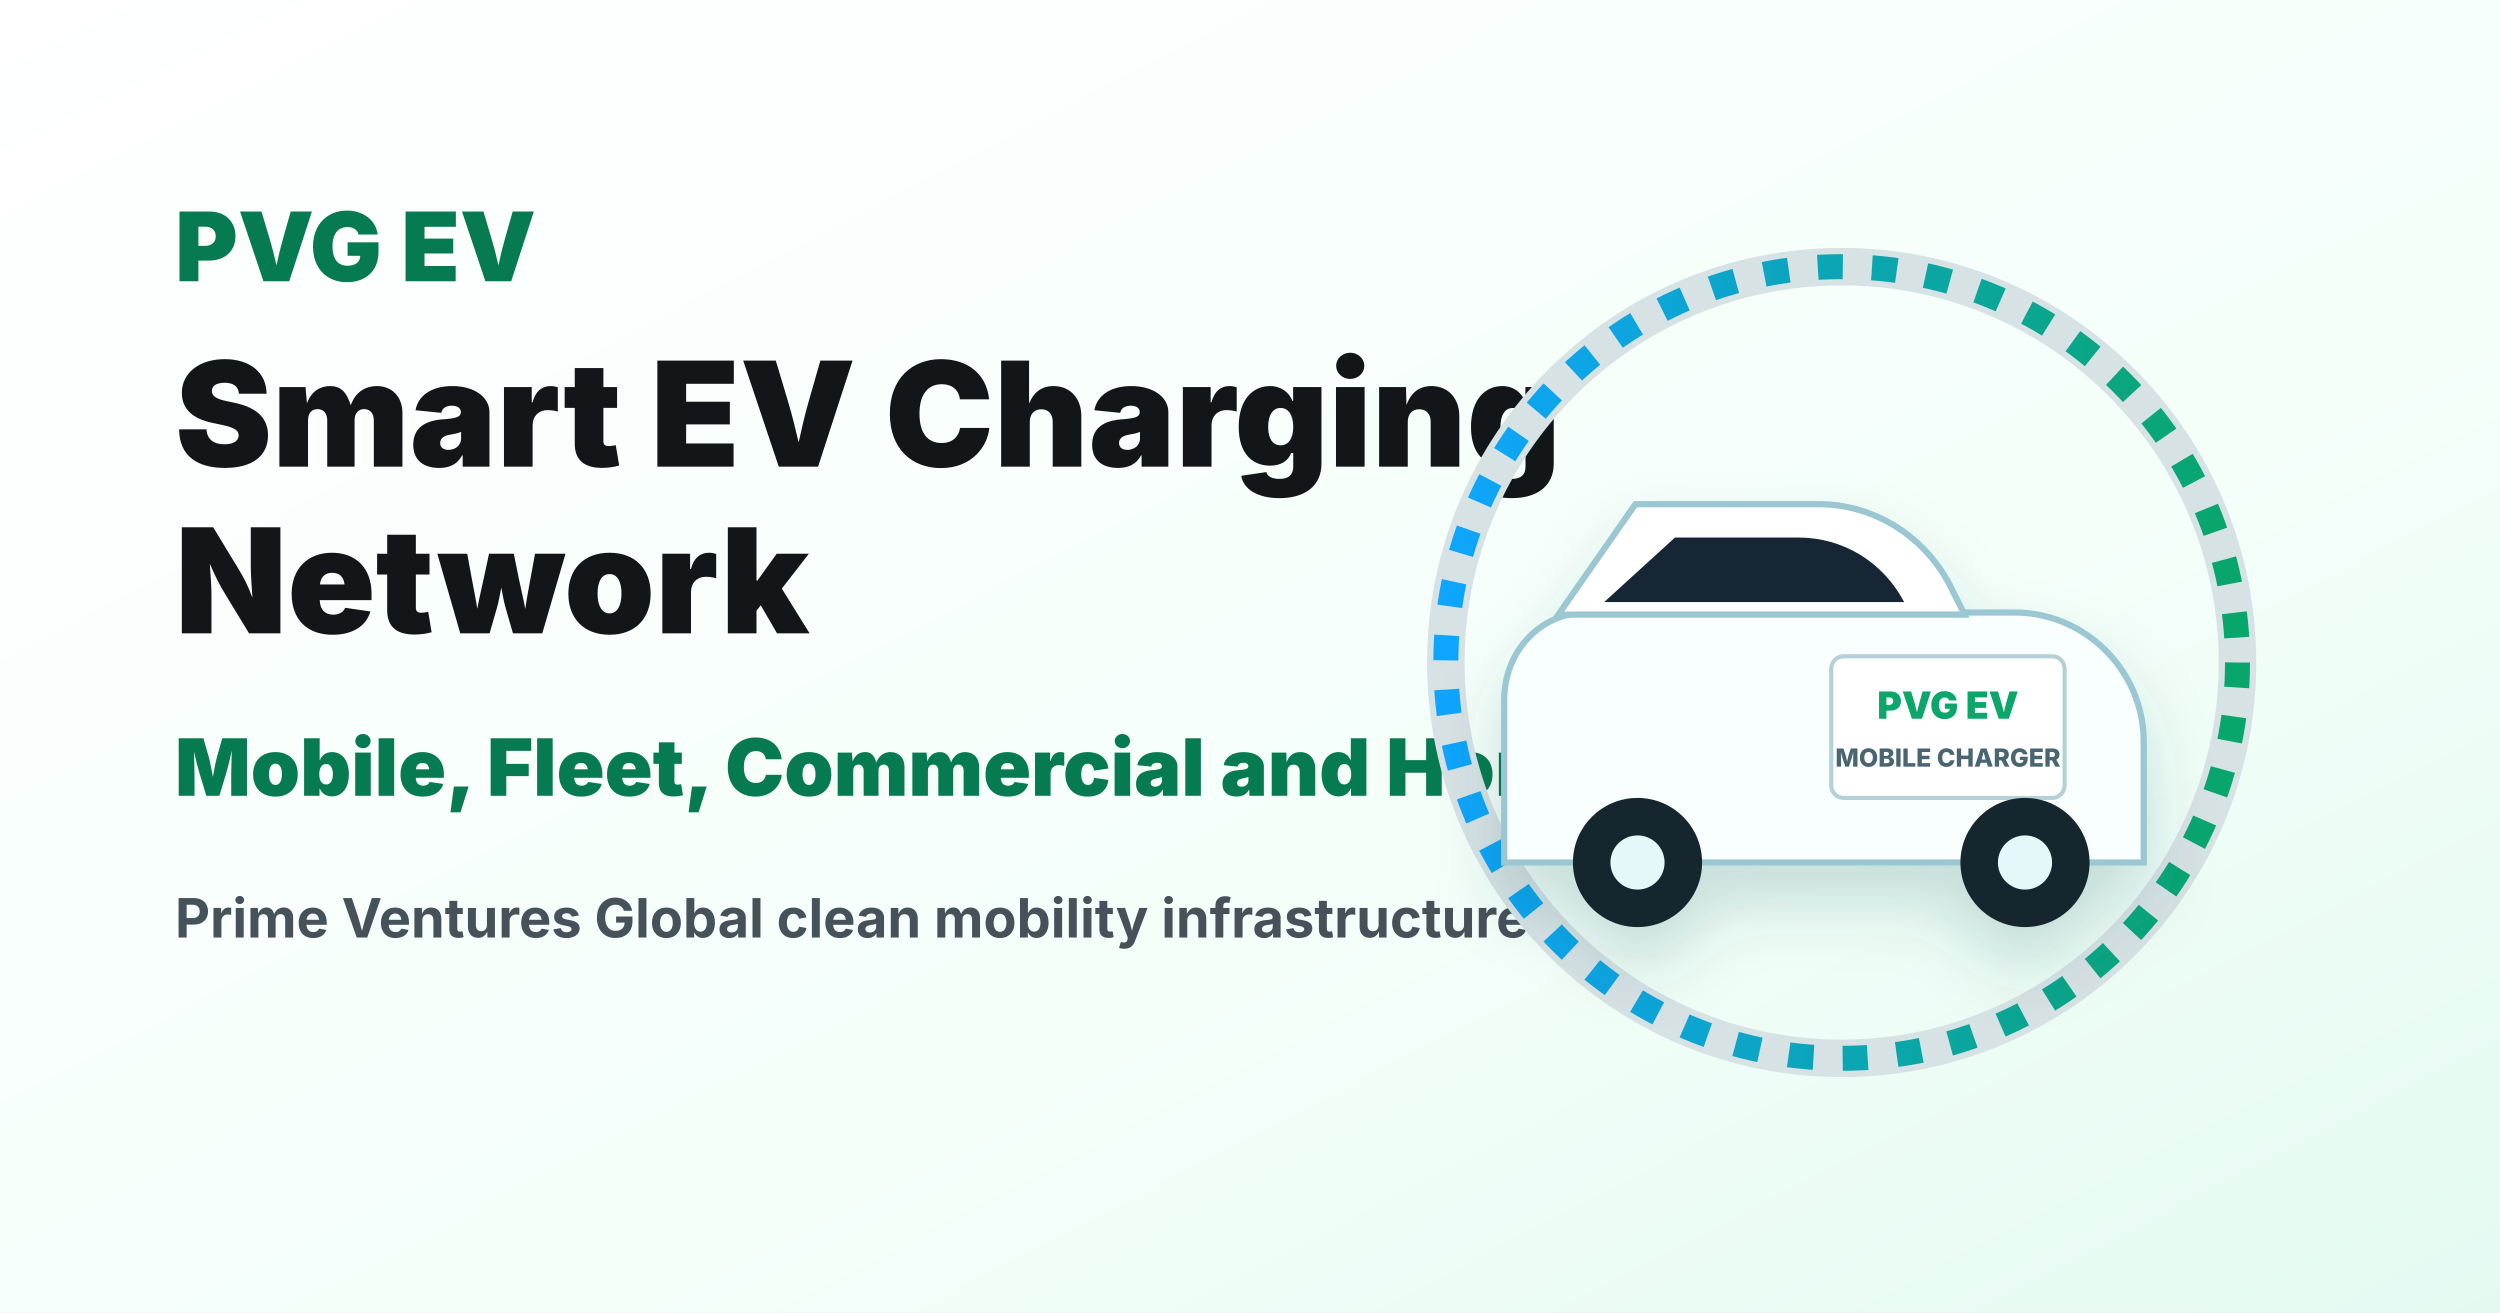
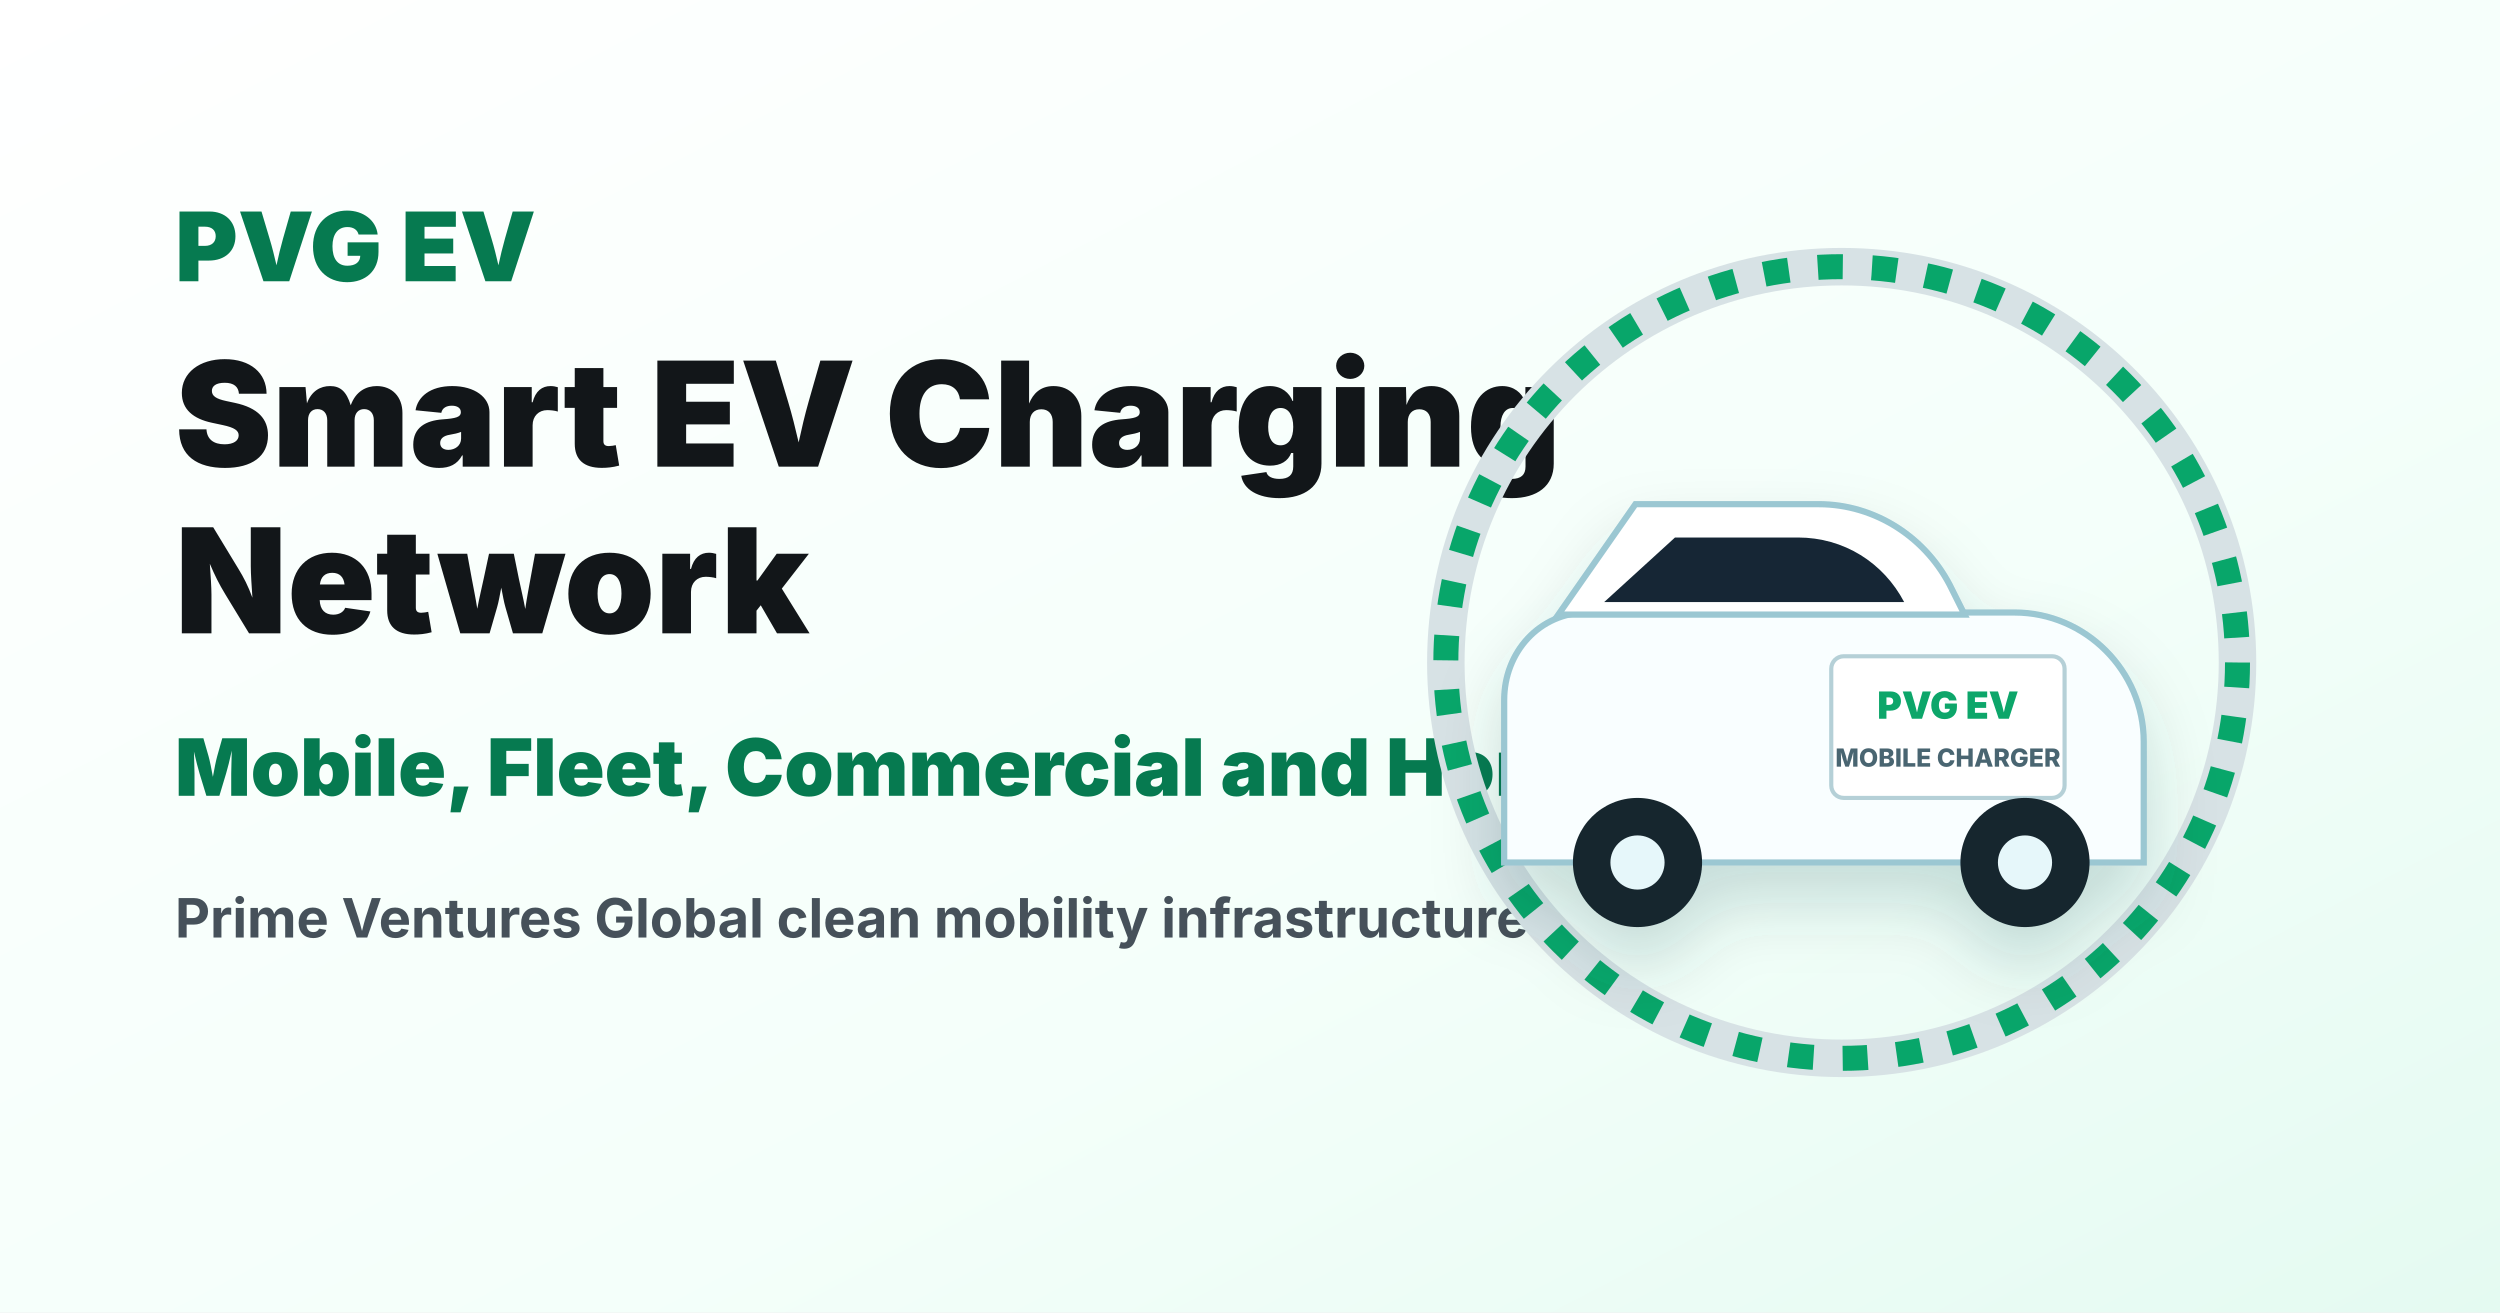
<svg xmlns="http://www.w3.org/2000/svg" width="1200" height="630" viewBox="0 0 1200 630" role="img" aria-label="PVG EV smart charging network">
  <defs>
    <linearGradient id="bg" x1="0" x2="1" y1="0" y2="1">
      <stop offset="0" stop-color="#FFFFFF" />
      <stop offset=".62" stop-color="#F4FFFA" />
      <stop offset="1" stop-color="#E4FAF1" />
    </linearGradient>
    <linearGradient id="accent" x1="0" x2="1">
-       <stop offset="0" stop-color="#0EA5FF" />
+       <stop offset="0" stop-color="#08A66A" />
      <stop offset="1" stop-color="#08A66A" />
    </linearGradient>
    <filter id="shadow" x="-25%" y="-35%" width="150%" height="180%">
      <feDropShadow dx="0" dy="18" stdDeviation="16" flood-color="#18464C" flood-opacity=".18" />
    </filter>
  </defs>
  <rect width="1200" height="630" fill="url(#bg)" />
  <text x="84" y="135" fill="#067A50" font-family="Inter, Arial, sans-serif" font-size="46" font-weight="900">PVG EV</text>
  <text x="84" y="224" fill="#121619" font-family="Inter, Arial, sans-serif" font-size="70" font-weight="900">Smart EV Charging</text>
  <text x="84" y="304" fill="#121619" font-family="Inter, Arial, sans-serif" font-size="70" font-weight="900">Network</text>
  <text x="84" y="382" fill="#067A50" font-family="Inter, Arial, sans-serif" font-size="38" font-weight="900">Mobile, Fleet, Commercial and Home Charging</text>
  <text x="84" y="450" fill="#46515A" font-family="Inter, Arial, sans-serif" font-size="26" font-weight="700">Prime Ventures Global clean mobility infrastructure.</text>
  <circle cx="884" cy="318" r="190" fill="none" stroke="#D7E2E5" stroke-width="18" />
  <circle cx="884" cy="318" r="190" fill="none" stroke="url(#accent)" stroke-width="12" stroke-dasharray="12 14" />
  <g filter="url(#shadow)">
    <path d="M762 294h205c34 0 62 28 62 62v58H722v-78c0-23 17-42 40-42Z" fill="#F9FEFF" stroke="#9BC7D2" stroke-width="3" />
    <path d="M785 242h88c27 0 52 16 64 41l6 12H748l37-53Z" fill="#FFFFFF" stroke="#9BC7D2" stroke-width="3" />
    <path d="M804 258h59c22 0 41 12 51 31H770l34-31Z" fill="#142735" />
    <rect x="879" y="315" width="112" height="68" rx="6" fill="#FFFFFF" stroke="#B5D0D7" stroke-width="2" />
    <text x="935" y="345" text-anchor="middle" fill="#08A66A" font-family="Inter, Arial, sans-serif" font-size="18" font-weight="900">PVG EV</text>
    <text x="935" y="368" text-anchor="middle" fill="#496571" font-family="Inter, Arial, sans-serif" font-size="12" font-weight="800">MOBILE CHARGER</text>
    <circle cx="786" cy="414" r="31" fill="#17262E" />
    <circle cx="786" cy="414" r="13" fill="#E6F7FA" />
    <circle cx="972" cy="414" r="31" fill="#17262E" />
    <circle cx="972" cy="414" r="13" fill="#E6F7FA" />
  </g>
</svg>
